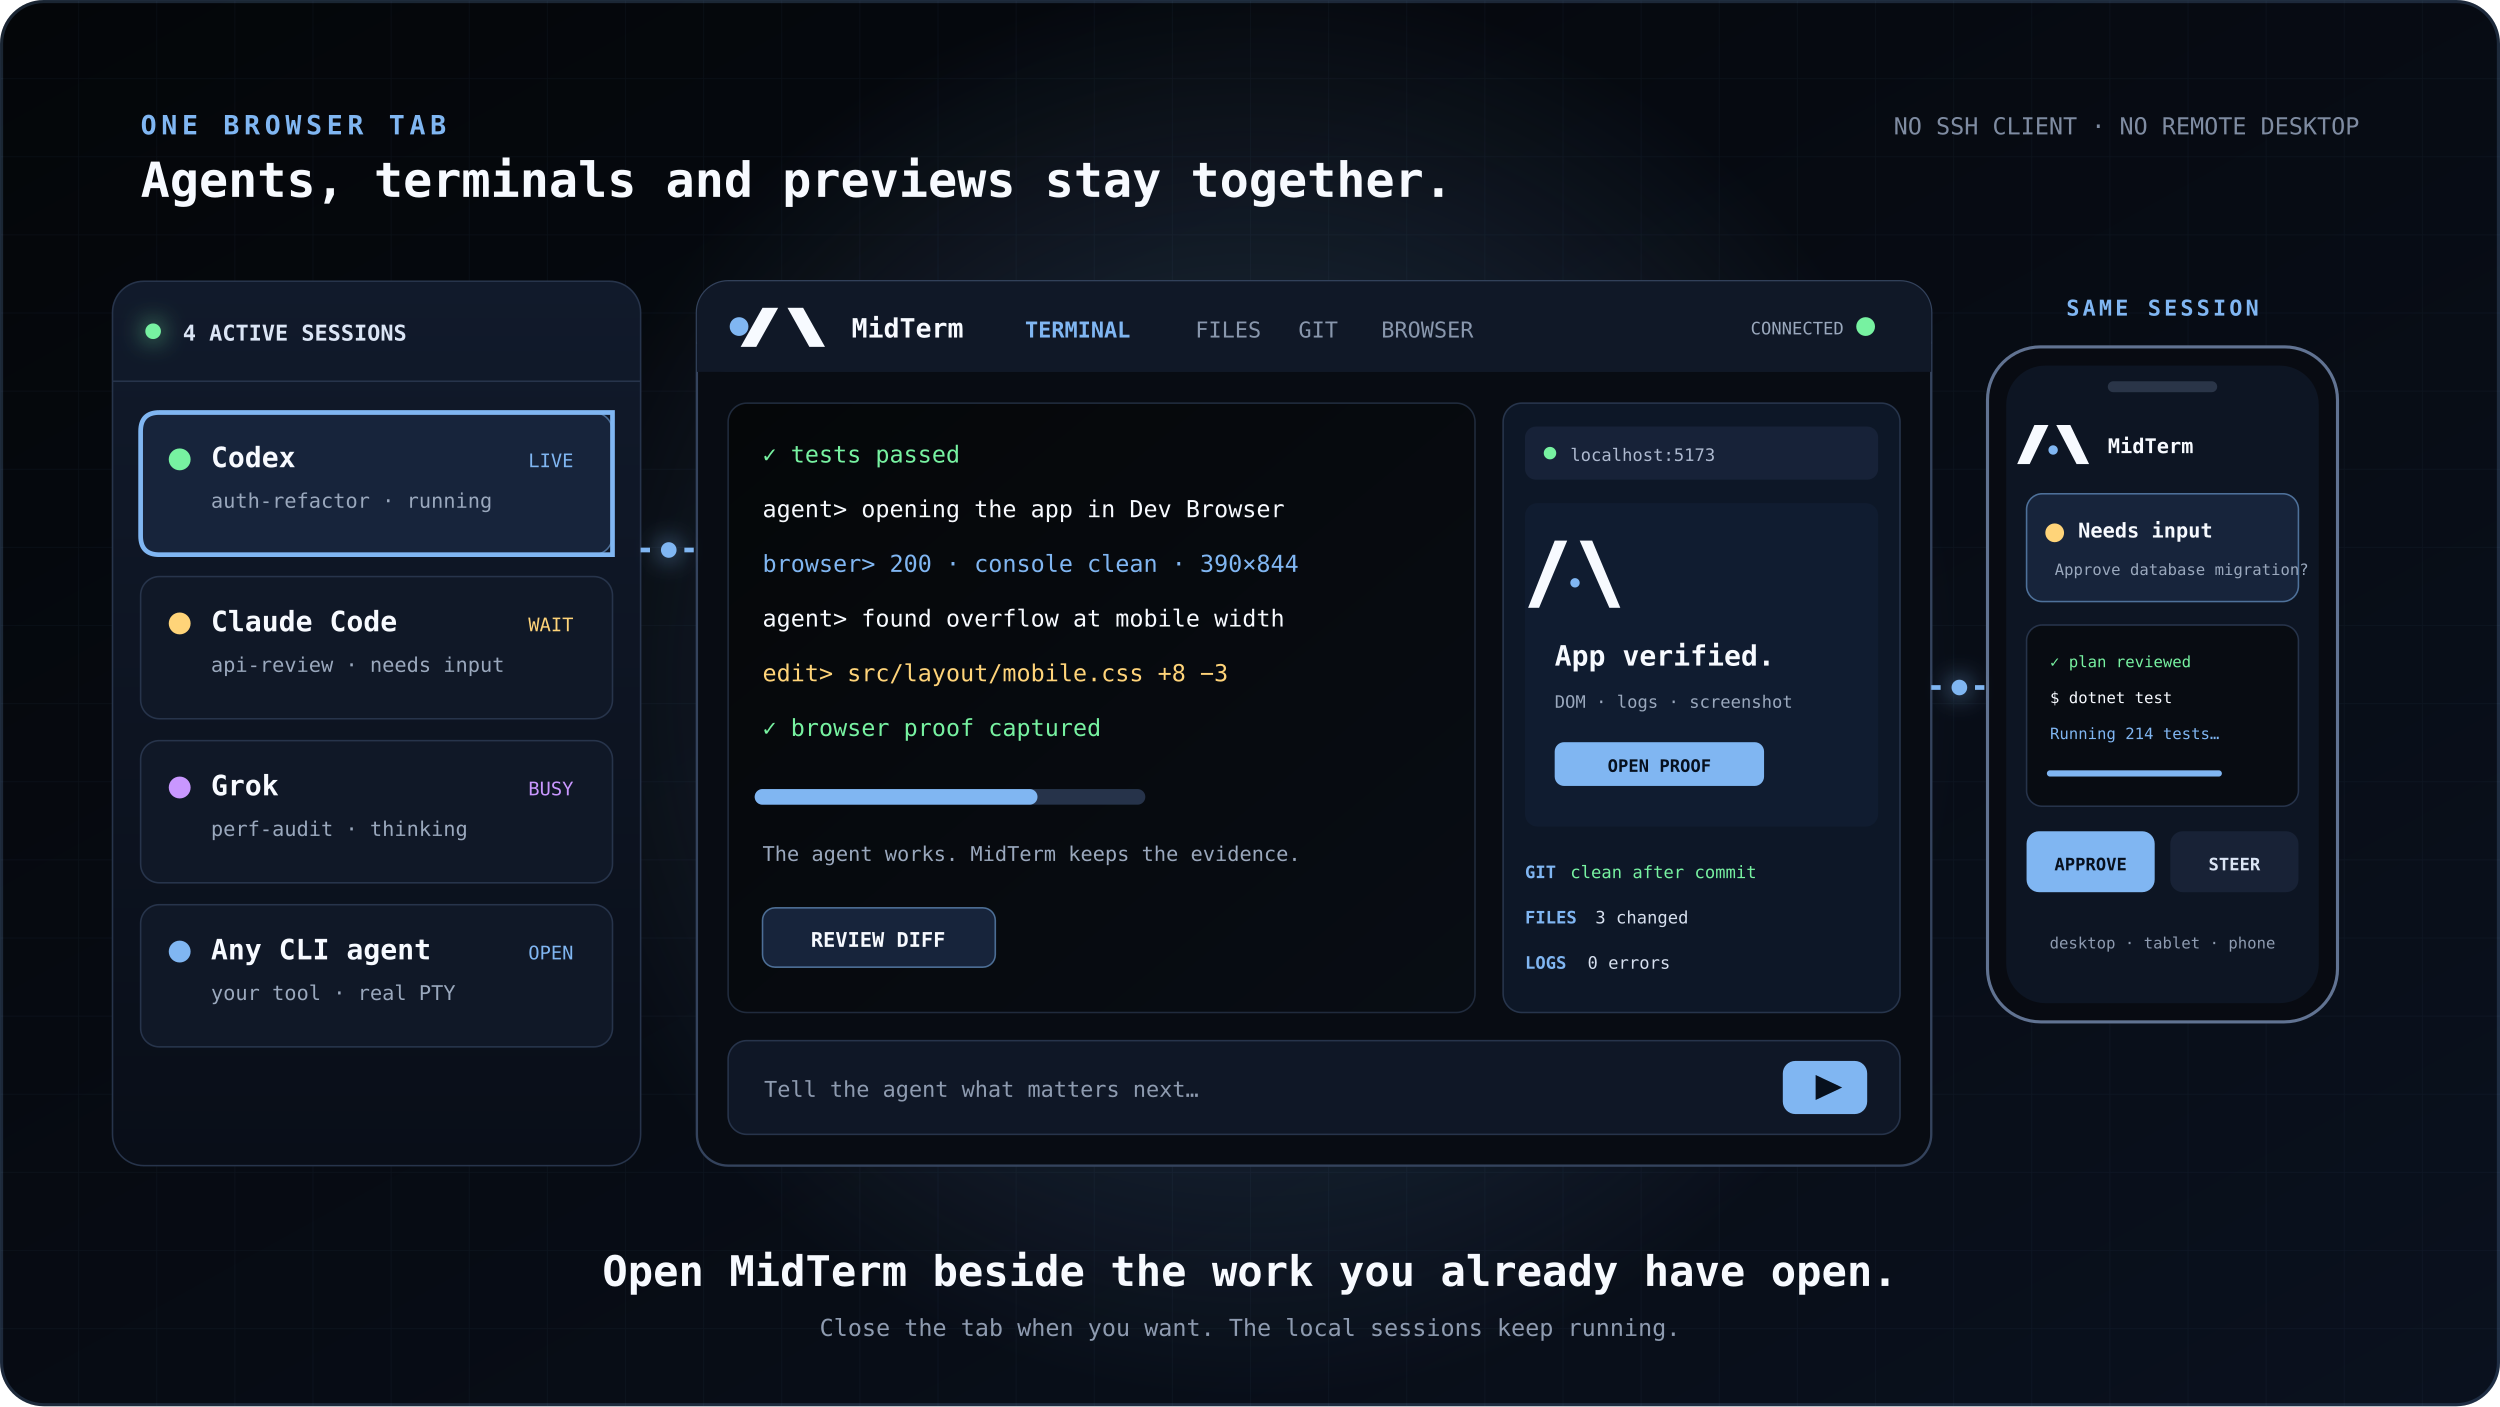
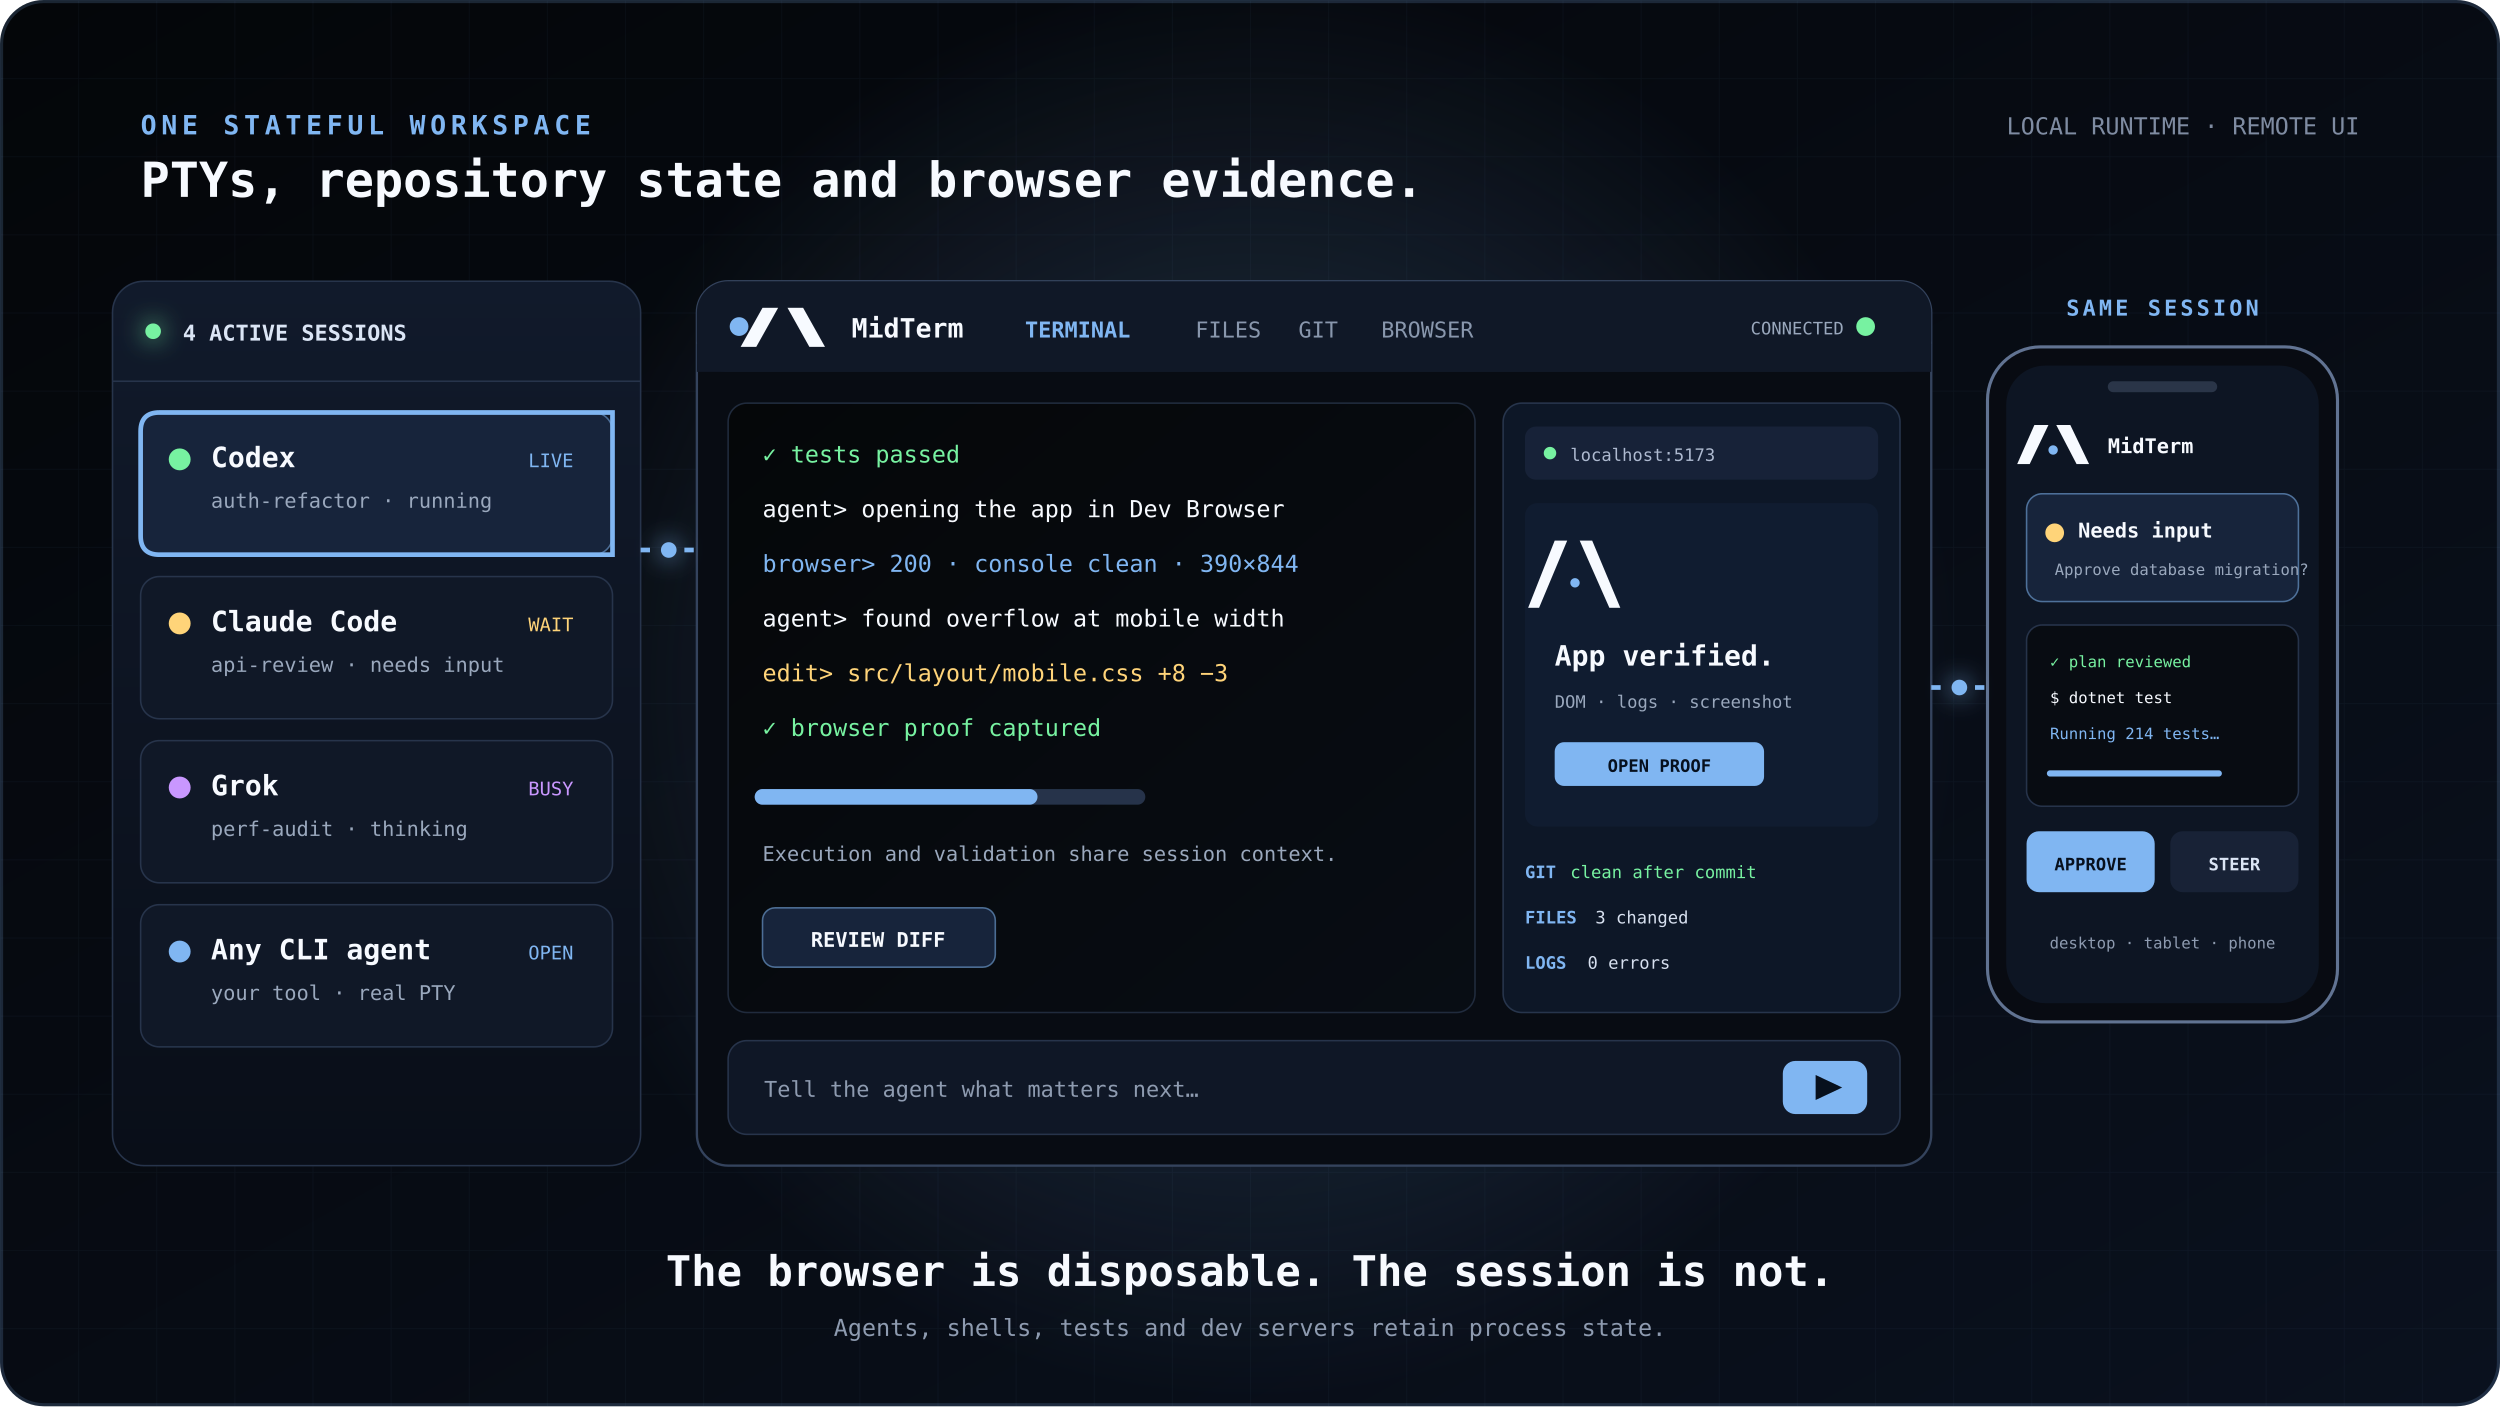
<svg xmlns="http://www.w3.org/2000/svg" width="1600" height="900" viewBox="0 0 1600 900" role="img" aria-labelledby="title desc">
  <defs>
    <linearGradient id="bg" x1="0" y1="0" x2="1" y2="1">
      <stop stop-color="#040609" />
      <stop offset="1" stop-color="#0a111e" />
    </linearGradient>
    <linearGradient id="panel" x1="0" y1="0" x2="0" y2="1">
      <stop stop-color="#111a2b" />
      <stop offset="1" stop-color="#090e18" />
    </linearGradient>
    <linearGradient id="terminal" x1="0" y1="0" x2="1" y2="1">
      <stop stop-color="#050709" />
      <stop offset="1" stop-color="#080d14" />
    </linearGradient>
    <radialGradient id="halo">
      <stop stop-color="#80b6f2" stop-opacity="0.26" />
      <stop offset="1" stop-color="#80b6f2" stop-opacity="0" />
    </radialGradient>
    <filter id="glow" x="-200%" y="-200%" width="500%" height="500%">
      <feGaussianBlur stdDeviation="8" result="b" />
      <feMerge>
        <feMergeNode in="b" />
        <feMergeNode in="SourceGraphic" />
      </feMerge>
    </filter>
    <pattern id="grid" width="50" height="50" patternUnits="userSpaceOnUse">
      <path d="M50 0H0V50" fill="none" stroke="#80b6f2" stroke-opacity="0.045" />
    </pattern>
  </defs>
  <rect width="1600" height="900" rx="28" fill="url(#bg)" />
  <rect width="1600" height="900" rx="28" fill="url(#grid)" />
  <circle cx="800" cy="440" r="460" fill="url(#halo)" />
  <rect x="1" y="1" width="1598" height="898" rx="27" fill="none" stroke="#80b6f2" stroke-opacity="0.18" stroke-width="2" />
  <g font-family="ui-monospace, SFMono-Regular, Menlo, Consolas, monospace">
-     <text x="90" y="86" fill="#80b6f2" font-size="17" font-weight="700" letter-spacing="3">ONE BROWSER TAB</text>
-     <text x="90" y="126" fill="#f7faff" font-size="31" font-weight="700">Agents, terminals and previews stay together.</text>
-     <text x="1510" y="86" fill="#7f8ca2" font-size="15" text-anchor="end">NO SSH CLIENT · NO REMOTE DESKTOP</text>
+     <text x="90" y="86" fill="#80b6f2" font-size="17" font-weight="700" letter-spacing="3">ONE STATEFUL WORKSPACE</text>
+     <text x="90" y="126" fill="#f7faff" font-size="31" font-weight="700">PTYs, repository state and browser evidence.</text>
+     <text x="1510" y="86" fill="#7f8ca2" font-size="15" text-anchor="end">LOCAL RUNTIME · REMOTE UI</text>
    <g transform="translate(72 180)">
      <rect width="338" height="566" rx="20" fill="url(#panel)" stroke="#27344b" />
      <path d="M338 64H0" stroke="#27344b" />
      <circle cx="26" cy="32" r="5" fill="#77f2a1" filter="url(#glow)" />
      <text x="45" y="38" fill="#dbe5f5" font-size="14" font-weight="700">4 ACTIVE SESSIONS</text>
      <g transform="translate(18 84)">
        <rect width="302" height="91" rx="12" fill="#17243b" stroke="#80b6f2" stroke-opacity="0.52" />
        <path d="M0 12Q0 0 12 0H302V91H12Q0 91 0 79Z" fill="none" stroke="#80b6f2" stroke-width="3" />
        <circle cx="25" cy="30" r="7" fill="#77f2a1" />
        <text x="45" y="35" fill="#f7faff" font-size="18" font-weight="700">Codex</text>
        <text x="45" y="61" fill="#9aa8bd" font-size="13">auth-refactor · running</text>
        <text x="277" y="35" fill="#80b6f2" font-size="12" text-anchor="end">LIVE</text>
      </g>
      <g transform="translate(18 189)">
        <rect width="302" height="91" rx="12" fill="#101827" stroke="#27344b" />
        <circle cx="25" cy="30" r="7" fill="#ffd479" />
        <text x="45" y="35" fill="#f7faff" font-size="18" font-weight="700">Claude Code</text>
        <text x="45" y="61" fill="#9aa8bd" font-size="13">api-review · needs input</text>
        <text x="277" y="35" fill="#ffd479" font-size="12" text-anchor="end">WAIT</text>
      </g>
      <g transform="translate(18 294)">
        <rect width="302" height="91" rx="12" fill="#101827" stroke="#27344b" />
        <circle cx="25" cy="30" r="7" fill="#c997ff" />
        <text x="45" y="35" fill="#f7faff" font-size="18" font-weight="700">Grok</text>
        <text x="45" y="61" fill="#9aa8bd" font-size="13">perf-audit · thinking</text>
        <text x="277" y="35" fill="#c997ff" font-size="12" text-anchor="end">BUSY</text>
      </g>
      <g transform="translate(18 399)">
        <rect width="302" height="91" rx="12" fill="#101827" stroke="#27344b" />
        <circle cx="25" cy="30" r="7" fill="#80b6f2" />
        <text x="45" y="35" fill="#f7faff" font-size="18" font-weight="700">Any CLI agent</text>
        <text x="45" y="61" fill="#9aa8bd" font-size="13">your tool · real PTY</text>
        <text x="277" y="35" fill="#80b6f2" font-size="12" text-anchor="end">OPEN</text>
      </g>
    </g>
    <g transform="translate(446 180)">
      <rect width="790" height="566" rx="20" fill="#080c13" stroke="#34435d" stroke-width="1.5" />
      <rect width="790" height="58" rx="20" fill="#101827" />
      <rect y="40" width="790" height="18" fill="#101827" />
      <circle cx="27" cy="29" r="6" fill="#80b6f2" />
      <path d="M42 17h10L38 42H28zM58 17h10l14 25H72z" fill="#f7faff" />
      <text x="99" y="36" fill="#f7faff" font-size="17" font-weight="700">MidTerm</text>
      <text x="210" y="36" fill="#80b6f2" font-size="14" font-weight="700">TERMINAL</text>
      <text x="319" y="36" fill="#8997ad" font-size="14">FILES</text>
      <text x="385" y="36" fill="#8997ad" font-size="14">GIT</text>
      <text x="438" y="36" fill="#8997ad" font-size="14">BROWSER</text>
      <circle cx="748" cy="29" r="6" fill="#77f2a1" />
      <text x="734" y="34" fill="#9aa8bd" font-size="11" text-anchor="end">CONNECTED</text>
      <rect x="20" y="78" width="478" height="390" rx="12" fill="url(#terminal)" stroke="#202b3d" />
      <text x="42" y="116" fill="#77f2a1" font-size="15">✓ tests passed</text>
      <text x="42" y="151" fill="#f7faff" font-size="15">agent&gt; opening the app in Dev Browser</text>
      <text x="42" y="186" fill="#80b6f2" font-size="15">browser&gt; 200 · console clean · 390×844</text>
      <text x="42" y="221" fill="#f7faff" font-size="15">agent&gt; found overflow at mobile width</text>
      <text x="42" y="256" fill="#ffd479" font-size="15">edit&gt; src/layout/mobile.css +8 −3</text>
      <text x="42" y="291" fill="#77f2a1" font-size="15">✓ browser proof captured</text>
      <path d="M42 330h240" stroke="#26334a" stroke-width="10" stroke-linecap="round" />
      <path d="M42 330h171" stroke="#80b6f2" stroke-width="10" stroke-linecap="round" />
-       <text x="42" y="371" fill="#9aa8bd" font-size="13">The agent works. MidTerm keeps the evidence.</text>
+       <text x="42" y="371" fill="#9aa8bd" font-size="13">Execution and validation share session context.</text>
      <rect x="42" y="401" width="149" height="38" rx="8" fill="#17243b" stroke="#80b6f2" stroke-opacity="0.55" />
      <text x="116" y="426" fill="#f7faff" font-size="13" text-anchor="middle" font-weight="700">REVIEW DIFF</text>
      <rect x="516" y="78" width="254" height="390" rx="12" fill="#0d1727" stroke="#27354c" />
      <rect x="530" y="93" width="226" height="34" rx="7" fill="#172238" />
      <circle cx="546" cy="110" r="4" fill="#77f2a1" />
      <text x="559" y="115" fill="#aebad0" font-size="11">localhost:5173</text>
      <rect x="530" y="142" width="226" height="207" rx="8" fill="#101c30" />
      <path d="M549 166h8l-18 43h-7zM565 166h8l18 43h-7z" fill="#f7faff" />
      <circle cx="562" cy="193" r="3" fill="#80b6f2" />
      <text x="549" y="246" fill="#f7faff" font-size="18" font-weight="700">App verified.</text>
      <text x="549" y="273" fill="#9aa8bd" font-size="11">DOM · logs · screenshot</text>
      <rect x="549" y="295" width="134" height="28" rx="6" fill="#80b6f2" />
      <text x="616" y="314" fill="#06101e" font-size="11" text-anchor="middle" font-weight="700">OPEN PROOF</text>
      <text x="530" y="382" fill="#80b6f2" font-size="11" font-weight="700">GIT</text>
      <text x="559" y="382" fill="#77f2a1" font-size="11">clean after commit</text>
      <text x="530" y="411" fill="#80b6f2" font-size="11" font-weight="700">FILES</text>
      <text x="575" y="411" fill="#d7e0ef" font-size="11">3 changed</text>
      <text x="530" y="440" fill="#80b6f2" font-size="11" font-weight="700">LOGS</text>
      <text x="570" y="440" fill="#d7e0ef" font-size="11">0 errors</text>
      <rect x="20" y="486" width="750" height="60" rx="12" fill="#0f1726" stroke="#27344b" />
      <text x="43" y="522" fill="#8e9bb0" font-size="14">Tell the agent what matters next…</text>
      <rect x="695" y="499" width="54" height="34" rx="8" fill="#80b6f2" />
      <path d="M716 508l17 8-17 8z" fill="#07101d" />
    </g>
    <g transform="translate(1272 222)">
      <text x="112" y="-20" fill="#80b6f2" font-size="14" text-anchor="middle" font-weight="700" letter-spacing="2">SAME SESSION</text>
      <rect width="224" height="432" rx="34" fill="#080b12" stroke="#617392" stroke-width="2" />
      <rect x="12" y="12" width="200" height="408" rx="25" fill="#0d1523" />
      <rect x="77" y="22" width="70" height="7" rx="3.5" fill="#2a3548" />
      <path d="M30 50h9l-12 25h-8zM44 50h9l12 25h-8z" fill="#f7faff" />
      <circle cx="42" cy="66" r="3" fill="#80b6f2" />
      <text x="77" y="68" fill="#f7faff" font-size="13" font-weight="700">MidTerm</text>
      <rect x="25" y="94" width="174" height="69" rx="10" fill="#17243b" stroke="#80b6f2" stroke-opacity="0.55" />
      <circle cx="43" cy="119" r="6" fill="#ffd479" />
      <text x="58" y="122" fill="#f7faff" font-size="13" font-weight="700">Needs input</text>
      <text x="43" y="146" fill="#9aa8bd" font-size="10">Approve database migration?</text>
      <rect x="25" y="178" width="174" height="116" rx="10" fill="#080c12" stroke="#26334a" />
      <text x="40" y="205" fill="#77f2a1" font-size="10">✓ plan reviewed</text>
      <text x="40" y="228" fill="#f7faff" font-size="10">$ dotnet test</text>
      <text x="40" y="251" fill="#80b6f2" font-size="10">Running 214 tests…</text>
      <path d="M40 273h108" stroke="#80b6f2" stroke-width="4" stroke-linecap="round" />
      <rect x="25" y="310" width="82" height="39" rx="8" fill="#80b6f2" />
      <text x="66" y="335" fill="#07101d" font-size="11" font-weight="700" text-anchor="middle">APPROVE</text>
      <rect x="117" y="310" width="82" height="39" rx="8" fill="#182236" />
      <text x="158" y="335" fill="#dbe5f5" font-size="11" font-weight="700" text-anchor="middle">STEER</text>
      <text x="112" y="385" fill="#8e9bb0" font-size="10" text-anchor="middle">desktop · tablet · phone</text>
    </g>
    <path d="M410 352H446" stroke="#80b6f2" stroke-width="3" stroke-dasharray="6 8" />
    <path d="M1236 440h36" stroke="#80b6f2" stroke-width="3" stroke-dasharray="6 8" />
    <circle cx="428" cy="352" r="5" fill="#80b6f2" filter="url(#glow)" />
    <circle cx="1254" cy="440" r="5" fill="#80b6f2" filter="url(#glow)" />
-     <text x="800" y="823" fill="#f7faff" font-size="27" text-anchor="middle" font-weight="700">Open MidTerm beside the work you already have open.</text>
-     <text x="800" y="855" fill="#8e9bb0" font-size="15" text-anchor="middle">Close the tab when you want. The local sessions keep running.</text>
+     <text x="800" y="823" fill="#f7faff" font-size="27" text-anchor="middle" font-weight="700">The browser is disposable. The session is not.</text>
+     <text x="800" y="855" fill="#8e9bb0" font-size="15" text-anchor="middle">Agents, shells, tests and dev servers retain process state.</text>
  </g>
</svg>
